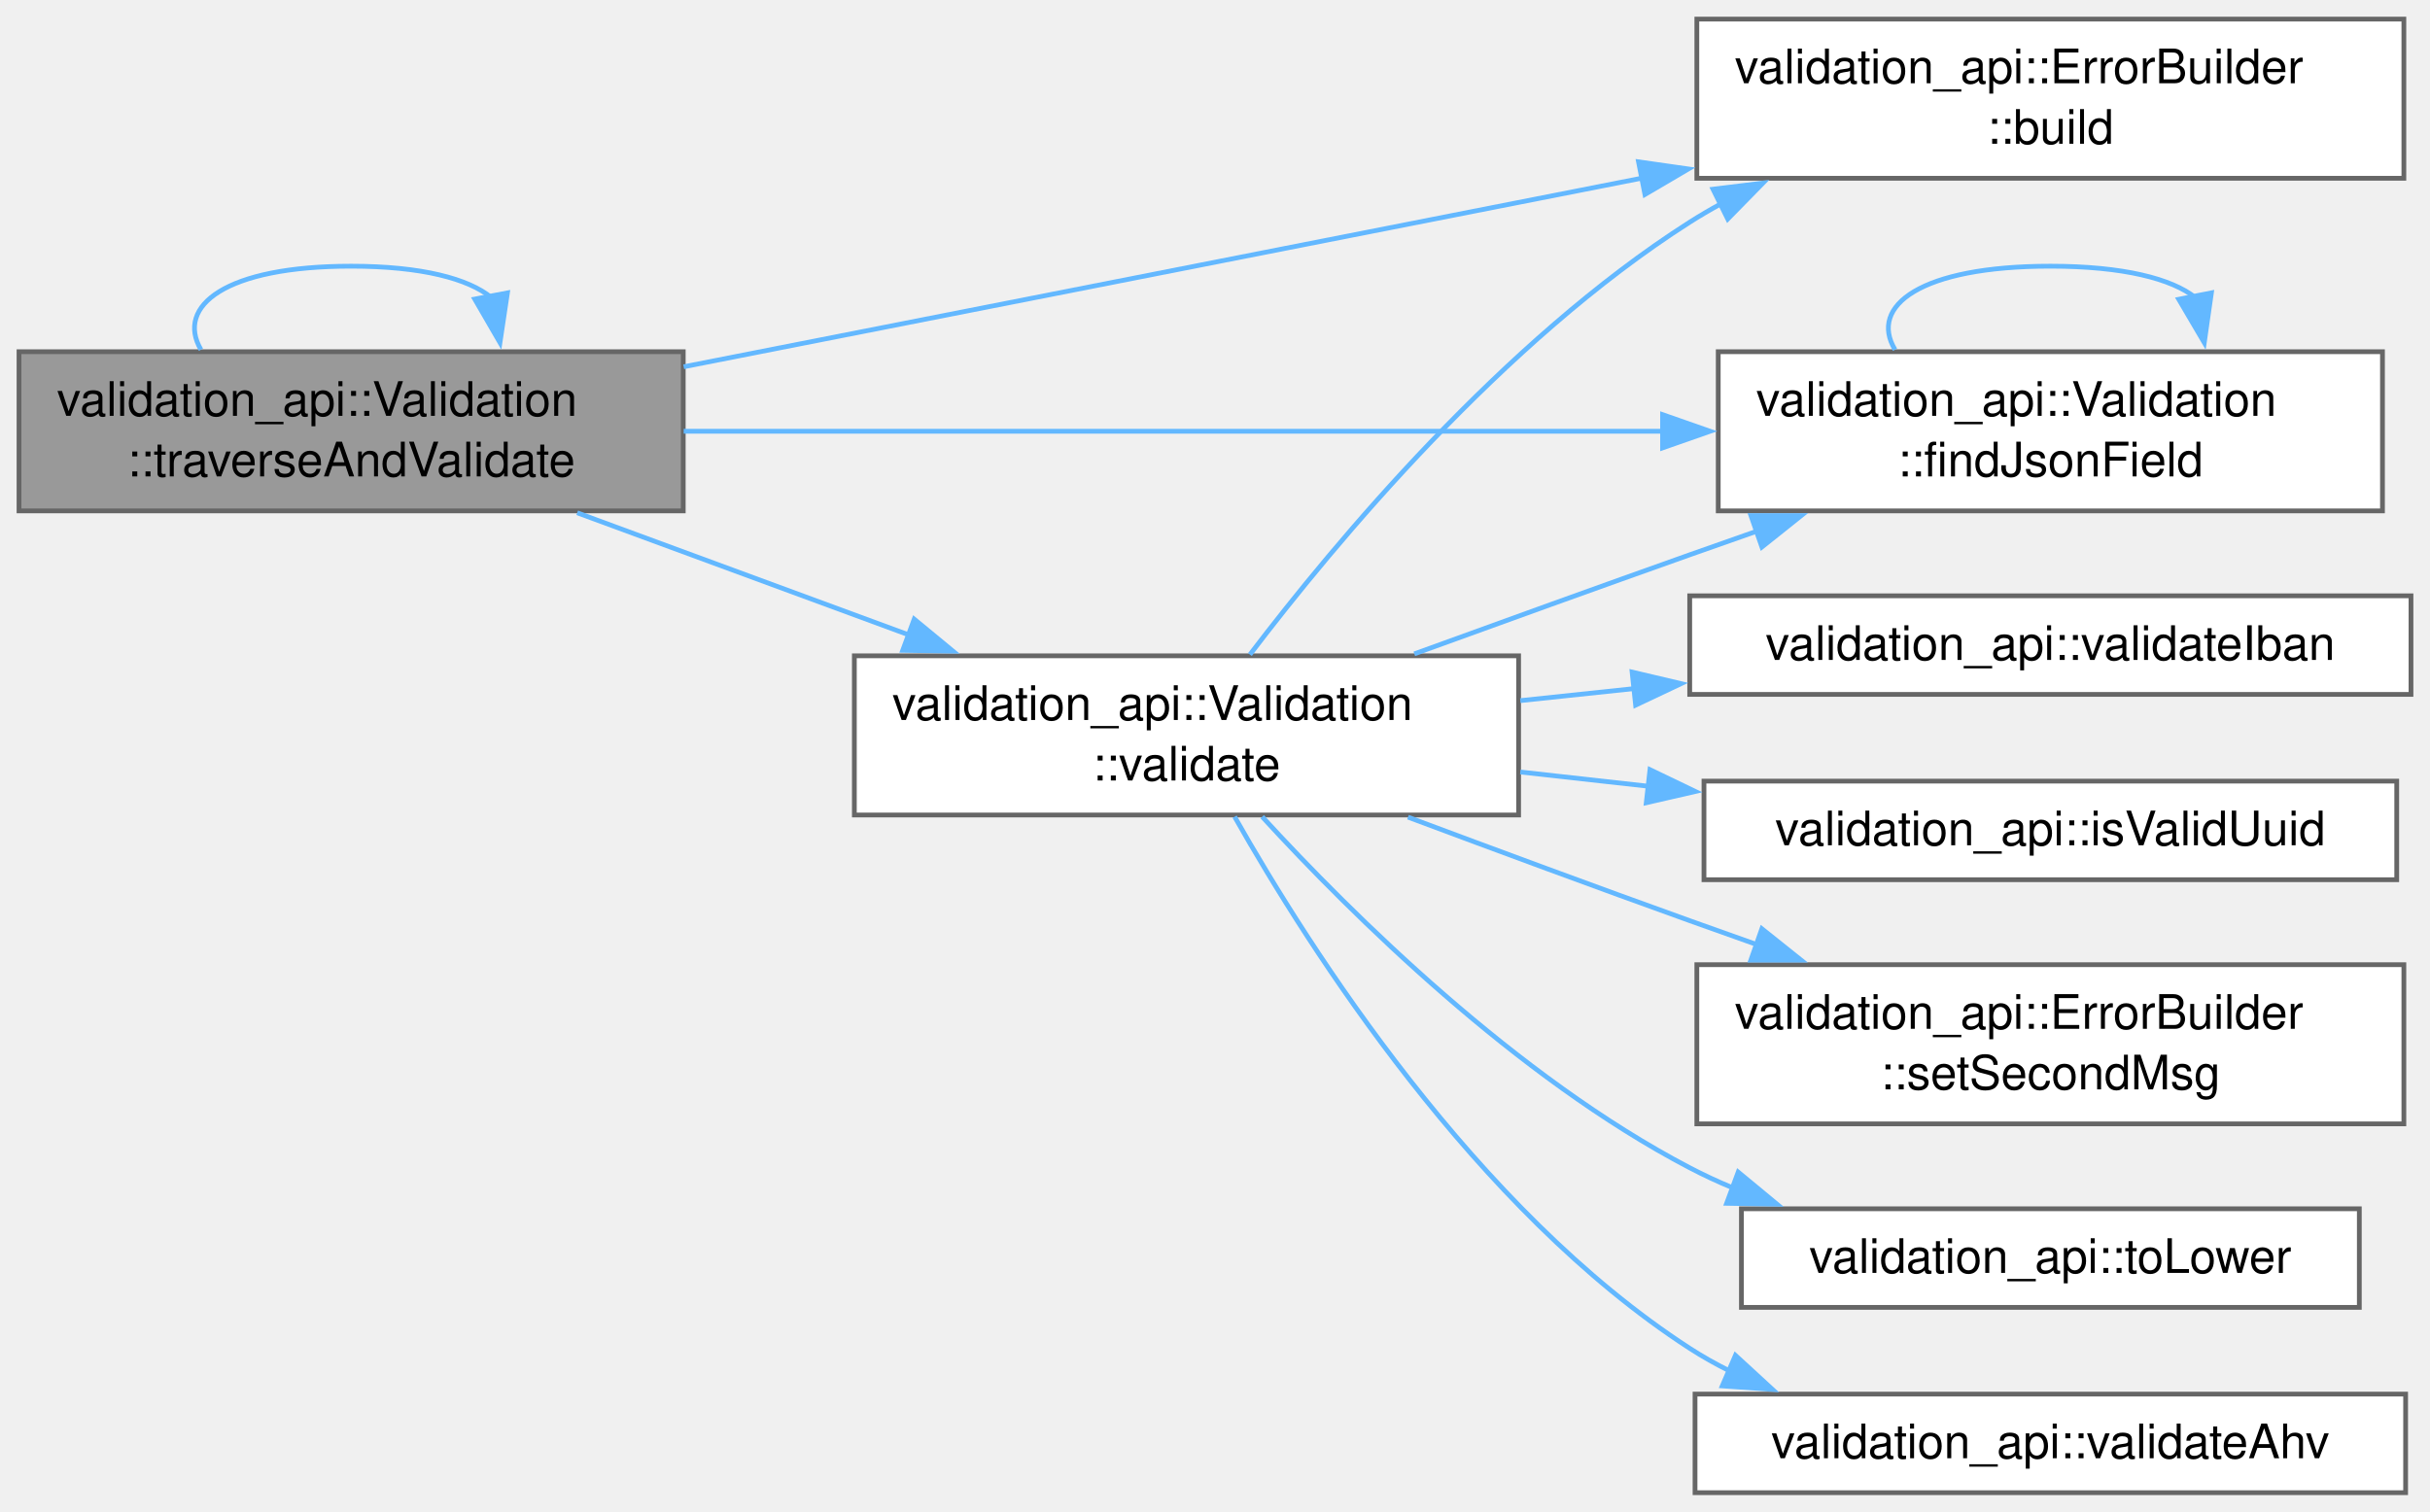
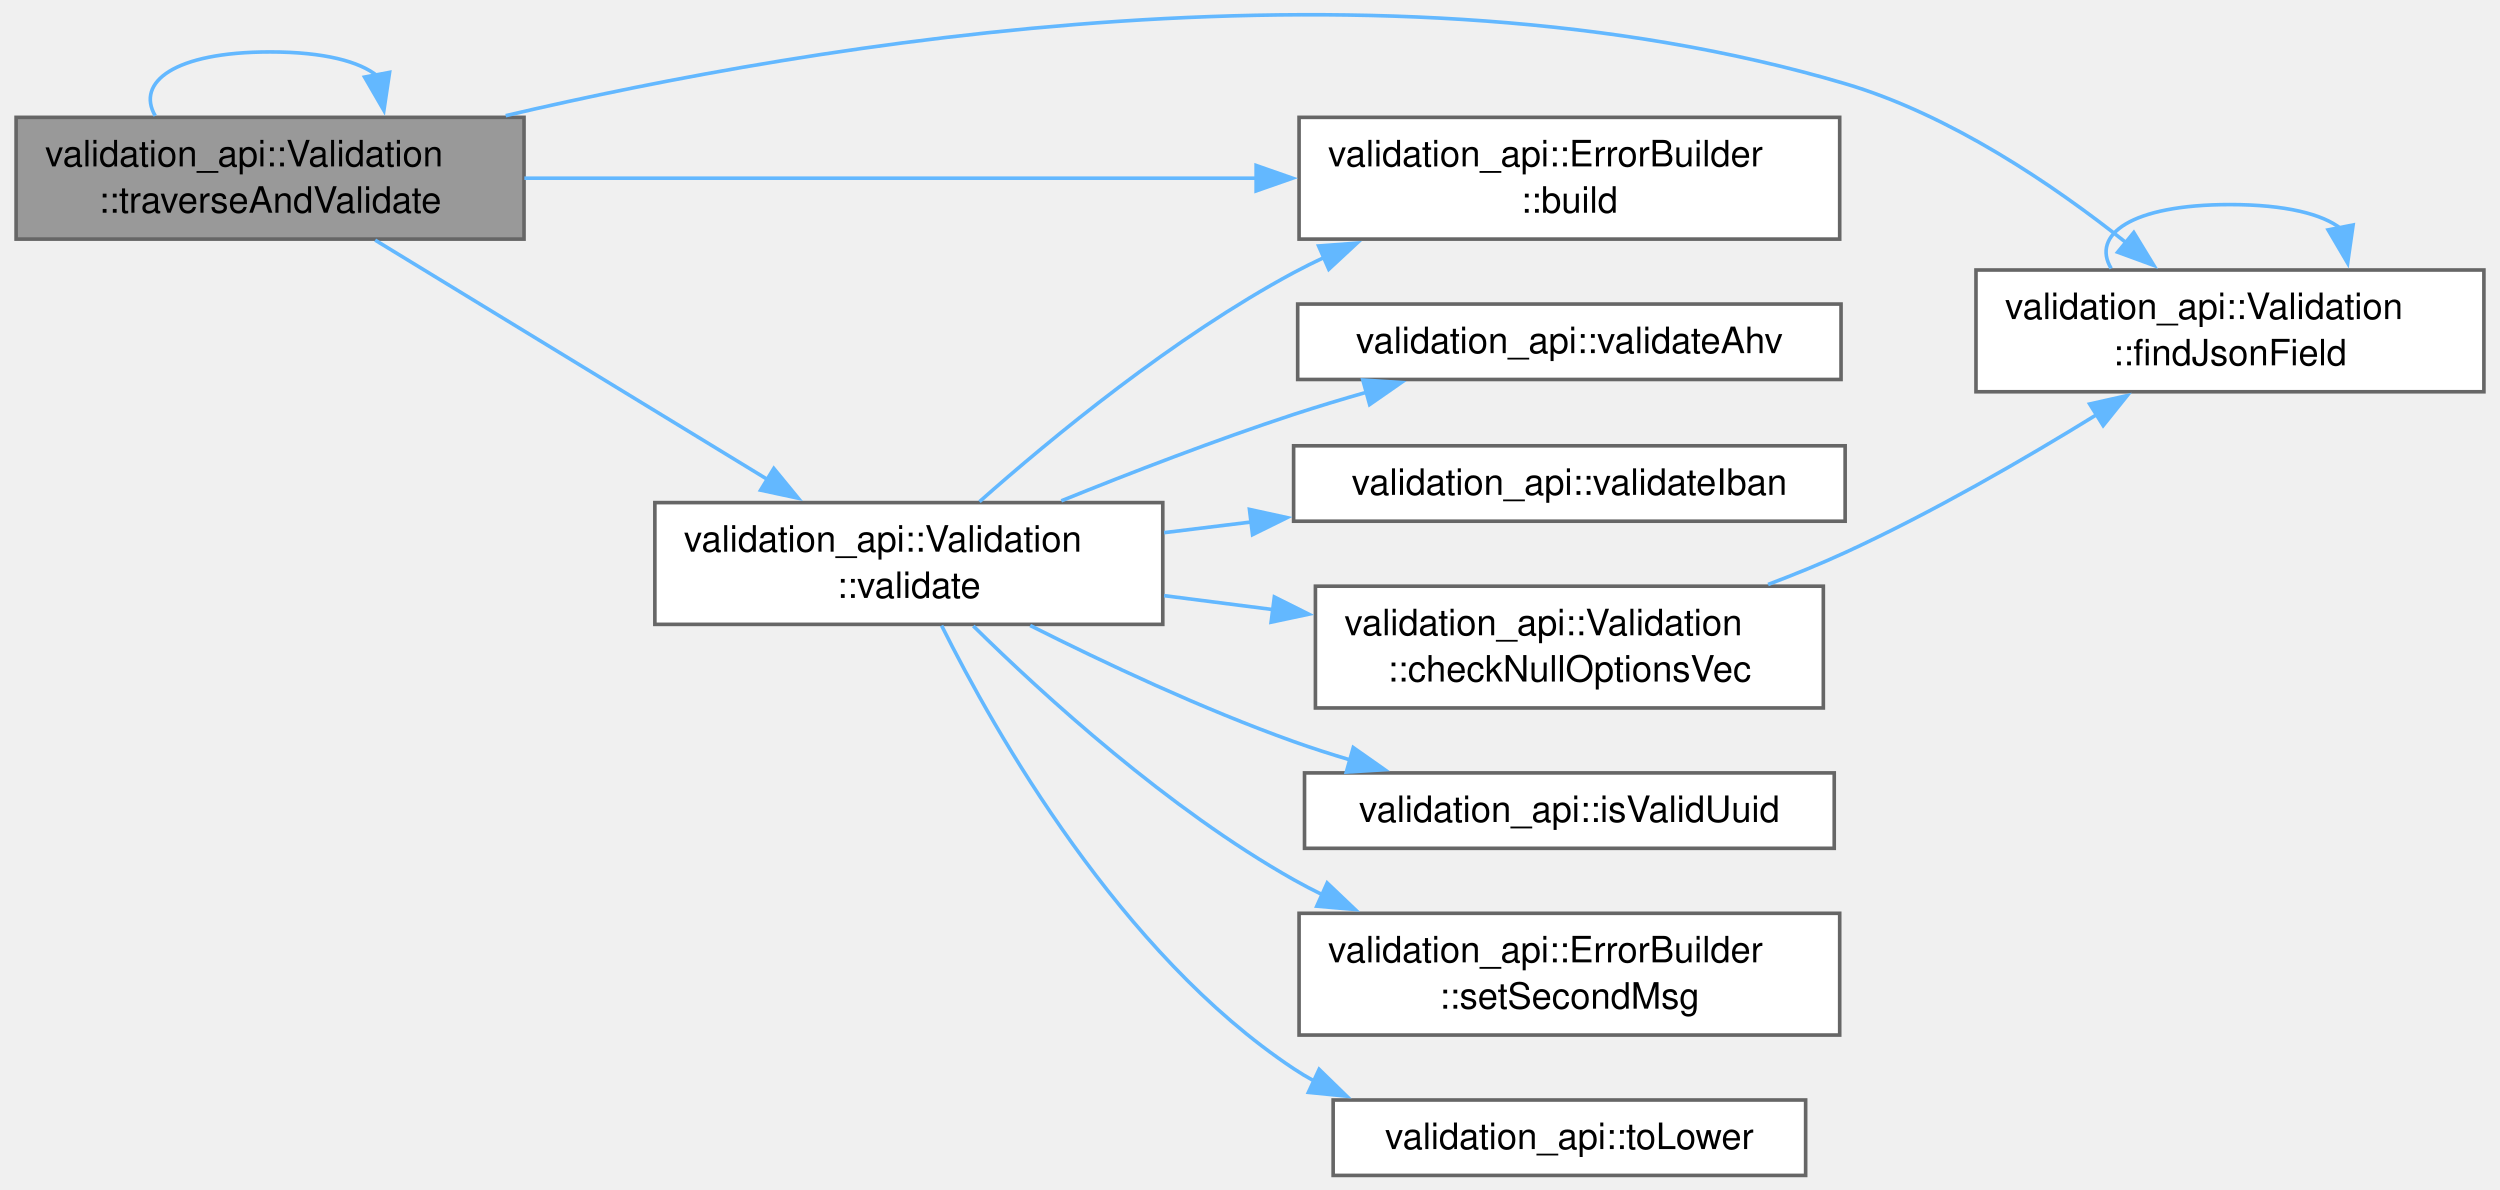
- <svg xmlns="http://www.w3.org/2000/svg" xmlns:xlink="http://www.w3.org/1999/xlink" width="511pt" height="318pt" viewBox="0.00 0.00 511.25 318.12">
-   <g id="graph0" class="graph" transform="scale(1 1) rotate(0) translate(4 314.12)">
+ <svg xmlns="http://www.w3.org/2000/svg" xmlns:xlink="http://www.w3.org/1999/xlink" width="687pt" height="327pt" viewBox="0.00 0.00 687.00 327.41">
+   <g id="graph0" class="graph" transform="scale(1 1) rotate(0) translate(4 323.41)">
    <g id="Node000001" class="node">
      <g id="a_Node000001">
        <a xlink:title="Traverse through the json object and validate the fields.">
-           <polygon fill="#999999" stroke="#666666" points="139.75,-240.12 0,-240.12 0,-206.62 139.75,-206.62 139.75,-240.12" />
-           <text text-anchor="start" x="8" y="-226.62" font-family="Helvetica,sans-Serif" font-size="10.00">validation_api::Validation</text>
-           <text text-anchor="middle" x="69.88" y="-213.88" font-family="Helvetica,sans-Serif" font-size="10.00">::traverseAndValidate</text>
+           <polygon fill="#999999" stroke="#666666" points="139.75,-291.12 0,-291.12 0,-257.62 139.75,-257.62 139.75,-291.12" />
+           <text text-anchor="start" x="8" y="-277.62" font-family="Helvetica,sans-Serif" font-size="10.00">validation_api::Validation</text>
+           <text text-anchor="middle" x="69.88" y="-264.88" font-family="Helvetica,sans-Serif" font-size="10.00">::traverseAndValidate</text>
        </a>
      </g>
    </g>
    <g id="edge4_Node000001_Node000001" class="edge">
      <g id="a_edge4_Node000001_Node000001">
        <a xlink:title=" ">
-           <path fill="none" stroke="#63b8ff" d="M38.28,-240.54C32.91,-249.74 43.44,-258.12 69.88,-258.12 84.74,-258.12 94.58,-255.47 99.39,-251.51" />
-           <polygon fill="#63b8ff" stroke="#63b8ff" points="102.76,-252.5 101.19,-242.03 95.88,-251.2 102.76,-252.5" />
+           <path fill="none" stroke="#63b8ff" d="M38.28,-291.54C32.91,-300.74 43.44,-309.12 69.88,-309.12 84.74,-309.12 94.58,-306.47 99.39,-302.51" />
+           <polygon fill="#63b8ff" stroke="#63b8ff" points="102.76,-303.5 101.19,-293.03 95.88,-302.2 102.76,-303.5" />
        </a>
      </g>
    </g>
    <g id="Node000002" class="node">
      <g id="a_Node000002">
-         <a xlink:href="classvalidation__api_1_1ErrorBuilder.html#a84327bbfe6c61e7be6966acc41ba6087" target="_top" xlink:title="Set the First Msg object.">
-           <polygon fill="white" stroke="#666666" points="501.75,-310.12 353,-310.12 353,-276.62 501.75,-276.62 501.75,-310.12" />
-           <text text-anchor="start" x="361" y="-296.62" font-family="Helvetica,sans-Serif" font-size="10.00">validation_api::ErrorBuilder</text>
-           <text text-anchor="middle" x="427.38" y="-283.88" font-family="Helvetica,sans-Serif" font-size="10.00">::build</text>
+         <a xlink:href="classvalidation__api_1_1ErrorBuilder.html#a84327bbfe6c61e7be6966acc41ba6087" target="_top" xlink:title=" ">
+           <polygon fill="white" stroke="#666666" points="501.75,-291.12 353,-291.12 353,-257.62 501.75,-257.62 501.75,-291.12" />
+           <text text-anchor="start" x="361" y="-277.62" font-family="Helvetica,sans-Serif" font-size="10.00">validation_api::ErrorBuilder</text>
+           <text text-anchor="middle" x="427.38" y="-264.88" font-family="Helvetica,sans-Serif" font-size="10.00">::build</text>
        </a>
      </g>
    </g>
    <g id="edge1_Node000001_Node000002" class="edge">
      <g id="a_edge1_Node000001_Node000002">
        <a xlink:title=" ">
-           <path fill="none" stroke="#63b8ff" d="M139.84,-236.95C197.44,-248.3 279.79,-264.51 341.44,-276.65" />
-           <polygon fill="#63b8ff" stroke="#63b8ff" points="340.73,-280.08 351.22,-278.58 342.08,-273.21 340.73,-280.08" />
+           <path fill="none" stroke="#63b8ff" d="M139.84,-274.38C197.44,-274.38 279.79,-274.38 341.44,-274.38" />
+           <polygon fill="#63b8ff" stroke="#63b8ff" points="341.19,-277.88 351.19,-274.38 341.19,-270.88 341.19,-277.88" />
        </a>
      </g>
    </g>
    <g id="Node000003" class="node">
      <g id="a_Node000003">
-         <a xlink:href="classvalidation__api_1_1Validation.html#a2005828d7e475090ef5a895348bfb760" target="_top" xlink:title=" ">
-           <polygon fill="white" stroke="#666666" points="497.25,-240.12 357.5,-240.12 357.5,-206.62 497.25,-206.62 497.25,-240.12" />
-           <text text-anchor="start" x="365.5" y="-226.62" font-family="Helvetica,sans-Serif" font-size="10.00">validation_api::Validation</text>
-           <text text-anchor="middle" x="427.38" y="-213.88" font-family="Helvetica,sans-Serif" font-size="10.00">::findJsonField</text>
+         <a xlink:href="classvalidation__api_1_1Validation.html#a1931562aaf3ed21afc7d5f0fade04aa0" target="_top" xlink:title=" ">
+           <polygon fill="white" stroke="#666666" points="679,-249.12 539.25,-249.12 539.25,-215.62 679,-215.62 679,-249.12" />
+           <text text-anchor="start" x="547.25" y="-235.62" font-family="Helvetica,sans-Serif" font-size="10.00">validation_api::Validation</text>
+           <text text-anchor="middle" x="609.12" y="-222.88" font-family="Helvetica,sans-Serif" font-size="10.00">::findJsonField</text>
        </a>
      </g>
    </g>
    <g id="edge2_Node000001_Node000003" class="edge">
      <g id="a_edge2_Node000001_Node000003">
        <a xlink:title=" ">
-           <path fill="none" stroke="#63b8ff" d="M139.84,-223.38C198.86,-223.38 283.88,-223.38 345.98,-223.38" />
-           <polygon fill="#63b8ff" stroke="#63b8ff" points="345.79,-226.88 355.79,-223.38 345.79,-219.88 345.79,-226.88" />
+           <path fill="none" stroke="#63b8ff" d="M134.71,-291.58C220.45,-311.7 376.69,-337.81 503.25,-300.38 532.17,-291.82 560.6,-272.51 580.55,-256.65" />
+           <polygon fill="#63b8ff" stroke="#63b8ff" points="582.67,-259.43 588.19,-250.38 578.23,-254.02 582.67,-259.43" />
        </a>
      </g>
    </g>
    <g id="Node000004" class="node">
      <g id="a_Node000004">
        <a xlink:href="classvalidation__api_1_1Validation.html#a1cc0802269d88c233ad3c3d1d6c3dd12" target="_top" xlink:title=" ">
-           <polygon fill="white" stroke="#666666" points="315.5,-176.12 175.75,-176.12 175.75,-142.62 315.5,-142.62 315.5,-176.12" />
-           <text text-anchor="start" x="183.75" y="-162.62" font-family="Helvetica,sans-Serif" font-size="10.00">validation_api::Validation</text>
-           <text text-anchor="middle" x="245.62" y="-149.88" font-family="Helvetica,sans-Serif" font-size="10.00">::validate</text>
+           <polygon fill="white" stroke="#666666" points="315.5,-185.12 175.75,-185.12 175.75,-151.62 315.5,-151.62 315.5,-185.12" />
+           <text text-anchor="start" x="183.75" y="-171.62" font-family="Helvetica,sans-Serif" font-size="10.00">validation_api::Validation</text>
+           <text text-anchor="middle" x="245.62" y="-158.88" font-family="Helvetica,sans-Serif" font-size="10.00">::validate</text>
        </a>
      </g>
    </g>
    <g id="edge5_Node000001_Node000004" class="edge">
      <g id="a_edge5_Node000001_Node000004">
        <a xlink:title=" ">
-           <path fill="none" stroke="#63b8ff" d="M117.44,-206.22C138.96,-198.3 164.72,-188.81 187.41,-180.45" />
-           <polygon fill="#63b8ff" stroke="#63b8ff" points="188.34,-183.84 196.51,-177.1 185.92,-177.27 188.34,-183.84" />
+           <path fill="none" stroke="#63b8ff" d="M98.79,-257.34C128.09,-239.47 174.32,-211.26 206.86,-191.41" />
+           <polygon fill="#63b8ff" stroke="#63b8ff" points="208.48,-194.52 215.2,-186.33 204.84,-188.55 208.48,-194.52" />
        </a>
      </g>
    </g>
    <g id="edge3_Node000003_Node000003" class="edge">
      <g id="a_edge3_Node000003_Node000003">
        <a xlink:title=" ">
-           <path fill="none" stroke="#63b8ff" d="M394.7,-240.54C389.15,-249.74 400.04,-258.12 427.38,-258.12 442.75,-258.12 452.92,-255.47 457.89,-251.51" />
-           <polygon fill="#63b8ff" stroke="#63b8ff" points="461.26,-252.51 459.76,-242.02 454.39,-251.16 461.26,-252.51" />
+           <path fill="none" stroke="#63b8ff" d="M576.45,-249.54C570.9,-258.74 581.79,-267.12 609.12,-267.12 624.5,-267.12 634.67,-264.47 639.64,-260.51" />
+           <polygon fill="#63b8ff" stroke="#63b8ff" points="643.01,-261.51 641.51,-251.02 636.14,-260.16 643.01,-261.51" />
        </a>
      </g>
    </g>
    <g id="edge6_Node000004_Node000002" class="edge">
      <g id="a_edge6_Node000004_Node000002">
        <a xlink:title=" ">
-           <path fill="none" stroke="#63b8ff" d="M258.97,-176.38C276.89,-199.93 312.26,-242.38 351.5,-267.38 353.62,-268.73 355.82,-270.02 358.08,-271.25" />
-           <polygon fill="#63b8ff" stroke="#63b8ff" points="356.4,-274.32 366.91,-275.61 359.5,-268.05 356.4,-274.32" />
-         </a>
-       </g>
-     </g>
-     <g id="edge7_Node000004_Node000003" class="edge">
-       <g id="a_edge7_Node000004_Node000003">
-         <a xlink:title=" ">
-           <path fill="none" stroke="#63b8ff" d="M293.56,-176.53C311.65,-183.11 332.52,-190.64 351.5,-197.38 356.15,-199.02 360.96,-200.72 365.81,-202.42" />
-           <polygon fill="#63b8ff" stroke="#63b8ff" points="364.38,-205.63 374.97,-205.63 366.69,-199.02 364.38,-205.63" />
+           <path fill="none" stroke="#63b8ff" d="M265.07,-185.38C285.09,-203.11 318.62,-230.71 351.5,-248.38 354.19,-249.82 356.98,-251.21 359.83,-252.55" />
+           <polygon fill="#63b8ff" stroke="#63b8ff" points="358.38,-255.73 368.94,-256.52 361.18,-249.32 358.38,-255.73" />
        </a>
      </g>
    </g>
    <g id="Node000005" class="node">
      <g id="a_Node000005">
-         <a xlink:href="namespacevalidation__api.html#ac19e25b4d8364b0f52152440dd5ecbda" target="_top" xlink:title=" ">
-           <polygon fill="white" stroke="#666666" points="500.25,-149.75 354.5,-149.75 354.5,-129 500.25,-129 500.25,-149.75" />
-           <text text-anchor="middle" x="427.38" y="-136.25" font-family="Helvetica,sans-Serif" font-size="10.00">validation_api::isValidUuid</text>
+         <a xlink:href="classvalidation__api_1_1Validation.html#a7b6995b4592eb861af42e45b095382b7" target="_top" xlink:title="Checking Uuid values.">
+           <polygon fill="white" stroke="#666666" points="497.25,-162.12 357.5,-162.12 357.5,-128.62 497.25,-128.62 497.25,-162.12" />
+           <text text-anchor="start" x="365.5" y="-148.62" font-family="Helvetica,sans-Serif" font-size="10.00">validation_api::Validation</text>
+           <text text-anchor="middle" x="427.38" y="-135.88" font-family="Helvetica,sans-Serif" font-size="10.00">::checkNullOptionsVec</text>
        </a>
      </g>
    </g>
-     <g id="edge8_Node000004_Node000005" class="edge">
-       <g id="a_edge8_Node000004_Node000005">
+     <g id="edge7_Node000004_Node000005" class="edge">
+       <g id="a_edge7_Node000004_Node000005">
        <a xlink:title=" ">
-           <path fill="none" stroke="#63b8ff" d="M315.86,-151.67C324.7,-150.69 333.81,-149.67 342.83,-148.67" />
-           <polygon fill="#63b8ff" stroke="#63b8ff" points="343.14,-152.16 352.69,-147.57 342.36,-145.2 343.14,-152.16" />
+           <path fill="none" stroke="#63b8ff" d="M315.86,-159.52C325.71,-158.26 335.9,-156.95 345.94,-155.67" />
+           <polygon fill="#63b8ff" stroke="#63b8ff" points="346.2,-159.16 355.67,-154.42 345.31,-152.22 346.2,-159.16" />
        </a>
      </g>
    </g>
    <g id="Node000006" class="node">
      <g id="a_Node000006">
-         <a xlink:href="classvalidation__api_1_1ErrorBuilder.html#a014e70c2f2b4a2ee879c363b4a2174f2" target="_top" xlink:title="Set the First Msg object.">
-           <polygon fill="white" stroke="#666666" points="501.75,-111.12 353,-111.12 353,-77.62 501.75,-77.62 501.75,-111.12" />
-           <text text-anchor="start" x="361" y="-97.62" font-family="Helvetica,sans-Serif" font-size="10.00">validation_api::ErrorBuilder</text>
-           <text text-anchor="middle" x="427.38" y="-84.88" font-family="Helvetica,sans-Serif" font-size="10.00">::setSecondMsg</text>
+         <a xlink:href="namespacevalidation__api.html#ac19e25b4d8364b0f52152440dd5ecbda" target="_top" xlink:title=" ">
+           <polygon fill="white" stroke="#666666" points="500.25,-110.75 354.5,-110.75 354.5,-90 500.25,-90 500.25,-110.75" />
+           <text text-anchor="middle" x="427.38" y="-97.25" font-family="Helvetica,sans-Serif" font-size="10.00">validation_api::isValidUuid</text>
        </a>
      </g>
    </g>
    <g id="edge9_Node000004_Node000006" class="edge">
      <g id="a_edge9_Node000004_Node000006">
        <a xlink:title=" ">
-           <path fill="none" stroke="#63b8ff" d="M292.23,-142.17C310.61,-135.3 332.03,-127.37 351.5,-120.38 356.14,-118.71 360.95,-117 365.79,-115.29" />
-           <polygon fill="#63b8ff" stroke="#63b8ff" points="366.68,-118.68 374.95,-112.07 364.36,-112.08 366.68,-118.68" />
+           <path fill="none" stroke="#63b8ff" d="M279.02,-151.3C299.41,-141.04 326.52,-128.29 351.5,-119.38 356.52,-117.58 361.8,-115.89 367.12,-114.3" />
+           <polygon fill="#63b8ff" stroke="#63b8ff" points="367.91,-117.72 376.58,-111.63 366.01,-110.98 367.91,-117.72" />
        </a>
      </g>
    </g>
    <g id="Node000007" class="node">
      <g id="a_Node000007">
-         <a xlink:href="namespacevalidation__api.html#a6dd56dcf7358b332bb906a2d27fddd0b" target="_top" xlink:title="Converts string to all lowercase.">
-           <polygon fill="white" stroke="#666666" points="492.38,-59.75 362.38,-59.75 362.38,-39 492.38,-39 492.38,-59.75" />
-           <text text-anchor="middle" x="427.38" y="-46.25" font-family="Helvetica,sans-Serif" font-size="10.00">validation_api::toLower</text>
+         <a xlink:href="classvalidation__api_1_1ErrorBuilder.html#a014e70c2f2b4a2ee879c363b4a2174f2" target="_top" xlink:title="Set the First Msg object.">
+           <polygon fill="white" stroke="#666666" points="501.75,-72.12 353,-72.12 353,-38.62 501.75,-38.62 501.75,-72.12" />
+           <text text-anchor="start" x="361" y="-58.62" font-family="Helvetica,sans-Serif" font-size="10.00">validation_api::ErrorBuilder</text>
+           <text text-anchor="middle" x="427.38" y="-45.88" font-family="Helvetica,sans-Serif" font-size="10.00">::setSecondMsg</text>
        </a>
      </g>
    </g>
    <g id="edge10_Node000004_Node000007" class="edge">
      <g id="a_edge10_Node000004_Node000007">
        <a xlink:title=" ">
-           <path fill="none" stroke="#63b8ff" d="M261.55,-142.26C280.45,-121.66 314.97,-87.47 351.5,-68.38 354.4,-66.86 357.42,-65.46 360.52,-64.17" />
-           <polygon fill="#63b8ff" stroke="#63b8ff" points="361.7,-67.47 369.87,-60.71 359.27,-60.9 361.7,-67.47" />
+           <path fill="none" stroke="#63b8ff" d="M263.36,-151.18C282.94,-131.89 317.09,-100.78 351.5,-81.38 354.11,-79.91 356.81,-78.5 359.58,-77.15" />
+           <polygon fill="#63b8ff" stroke="#63b8ff" points="360.74,-80.47 368.42,-73.17 357.87,-74.08 360.74,-80.47" />
        </a>
      </g>
    </g>
    <g id="Node000008" class="node">
      <g id="a_Node000008">
-         <a xlink:href="namespacevalidation__api.html#aae32fd7a0b5886a49454679d46ed4bd1" target="_top" xlink:title="Validates Ahv string.">
-           <polygon fill="white" stroke="#666666" points="502.12,-20.75 352.62,-20.75 352.62,0 502.12,0 502.12,-20.75" />
-           <text text-anchor="middle" x="427.38" y="-7.25" font-family="Helvetica,sans-Serif" font-size="10.00">validation_api::validateAhv</text>
+         <a xlink:href="namespacevalidation__api.html#a6dd56dcf7358b332bb906a2d27fddd0b" target="_top" xlink:title="Converts string to all lowercase.">
+           <polygon fill="white" stroke="#666666" points="492.38,-20.75 362.38,-20.75 362.38,0 492.38,0 492.38,-20.75" />
+           <text text-anchor="middle" x="427.38" y="-7.25" font-family="Helvetica,sans-Serif" font-size="10.00">validation_api::toLower</text>
        </a>
      </g>
    </g>
    <g id="edge11_Node000004_Node000008" class="edge">
      <g id="a_edge11_Node000004_Node000008">
        <a xlink:title=" ">
-           <path fill="none" stroke="#63b8ff" d="M255.75,-142.26C271.49,-114.43 306.44,-59.55 351.5,-30.38 354.2,-28.63 357.05,-27.03 359.99,-25.57" />
-           <polygon fill="#63b8ff" stroke="#63b8ff" points="361.12,-28.9 368.92,-21.73 358.35,-22.47 361.12,-28.9" />
+           <path fill="none" stroke="#63b8ff" d="M254.64,-151.29C269.43,-121.69 303.91,-60.99 351.5,-29.38 353.34,-28.15 355.26,-27 357.23,-25.93" />
+           <polygon fill="#63b8ff" stroke="#63b8ff" points="358.52,-29.19 366.11,-21.8 355.57,-22.85 358.52,-29.19" />
        </a>
      </g>
    </g>
    <g id="Node000009" class="node">
      <g id="a_Node000009">
-         <a xlink:href="namespacevalidation__api.html#a0a2b975e162ced567ba3a6075684092a" target="_top" xlink:title="Validates Iban string.">
-           <polygon fill="white" stroke="#666666" points="503.25,-188.75 351.5,-188.75 351.5,-168 503.25,-168 503.25,-188.75" />
-           <text text-anchor="middle" x="427.38" y="-175.25" font-family="Helvetica,sans-Serif" font-size="10.00">validation_api::validateIban</text>
+         <a xlink:href="namespacevalidation__api.html#aae32fd7a0b5886a49454679d46ed4bd1" target="_top" xlink:title="Validates Ahv string.">
+           <polygon fill="white" stroke="#666666" points="502.12,-239.75 352.62,-239.75 352.62,-219 502.12,-219 502.12,-239.75" />
+           <text text-anchor="middle" x="427.38" y="-226.25" font-family="Helvetica,sans-Serif" font-size="10.00">validation_api::validateAhv</text>
        </a>
      </g>
    </g>
    <g id="edge12_Node000004_Node000009" class="edge">
      <g id="a_edge12_Node000004_Node000009">
        <a xlink:title=" ">
-           <path fill="none" stroke="#63b8ff" d="M315.86,-166.69C323.73,-167.53 331.82,-168.38 339.87,-169.23" />
-           <polygon fill="#63b8ff" stroke="#63b8ff" points="339.38,-172.7 349.69,-170.27 340.12,-165.74 339.38,-172.7" />
+           <path fill="none" stroke="#63b8ff" d="M287.58,-185.61C306.8,-193.39 330.14,-202.37 351.5,-209.38 358.04,-211.52 364.97,-213.61 371.85,-215.57" />
+           <polygon fill="#63b8ff" stroke="#63b8ff" points="370.55,-218.85 381.12,-218.15 372.42,-212.1 370.55,-218.85" />
+         </a>
+       </g>
+     </g>
+     <g id="Node000010" class="node">
+       <g id="a_Node000010">
+         <a xlink:href="namespacevalidation__api.html#a0a2b975e162ced567ba3a6075684092a" target="_top" xlink:title="Validates Iban string.">
+           <polygon fill="white" stroke="#666666" points="503.25,-200.75 351.5,-200.75 351.5,-180 503.25,-180 503.25,-200.75" />
+           <text text-anchor="middle" x="427.38" y="-187.25" font-family="Helvetica,sans-Serif" font-size="10.00">validation_api::validateIban</text>
+         </a>
+       </g>
+     </g>
+     <g id="edge13_Node000004_Node000010" class="edge">
+       <g id="a_edge13_Node000004_Node000010">
+         <a xlink:title=" ">
+           <path fill="none" stroke="#63b8ff" d="M315.86,-176.85C323.73,-177.81 331.82,-178.8 339.87,-179.79" />
+           <polygon fill="#63b8ff" stroke="#63b8ff" points="339.35,-183.25 349.7,-180.99 340.2,-176.3 339.35,-183.25" />
+         </a>
+       </g>
+     </g>
+     <g id="edge8_Node000005_Node000003" class="edge">
+       <g id="a_edge8_Node000005_Node000003">
+         <a xlink:title=" ">
+           <path fill="none" stroke="#63b8ff" d="M482.05,-162.6C489.26,-165.32 496.5,-168.27 503.25,-171.38 527.16,-182.35 552.7,-197.14 572.59,-209.41" />
+           <polygon fill="#63b8ff" stroke="#63b8ff" points="570.53,-212.25 580.87,-214.57 574.24,-206.31 570.53,-212.25" />
        </a>
      </g>
    </g>
  </g>
</svg>
